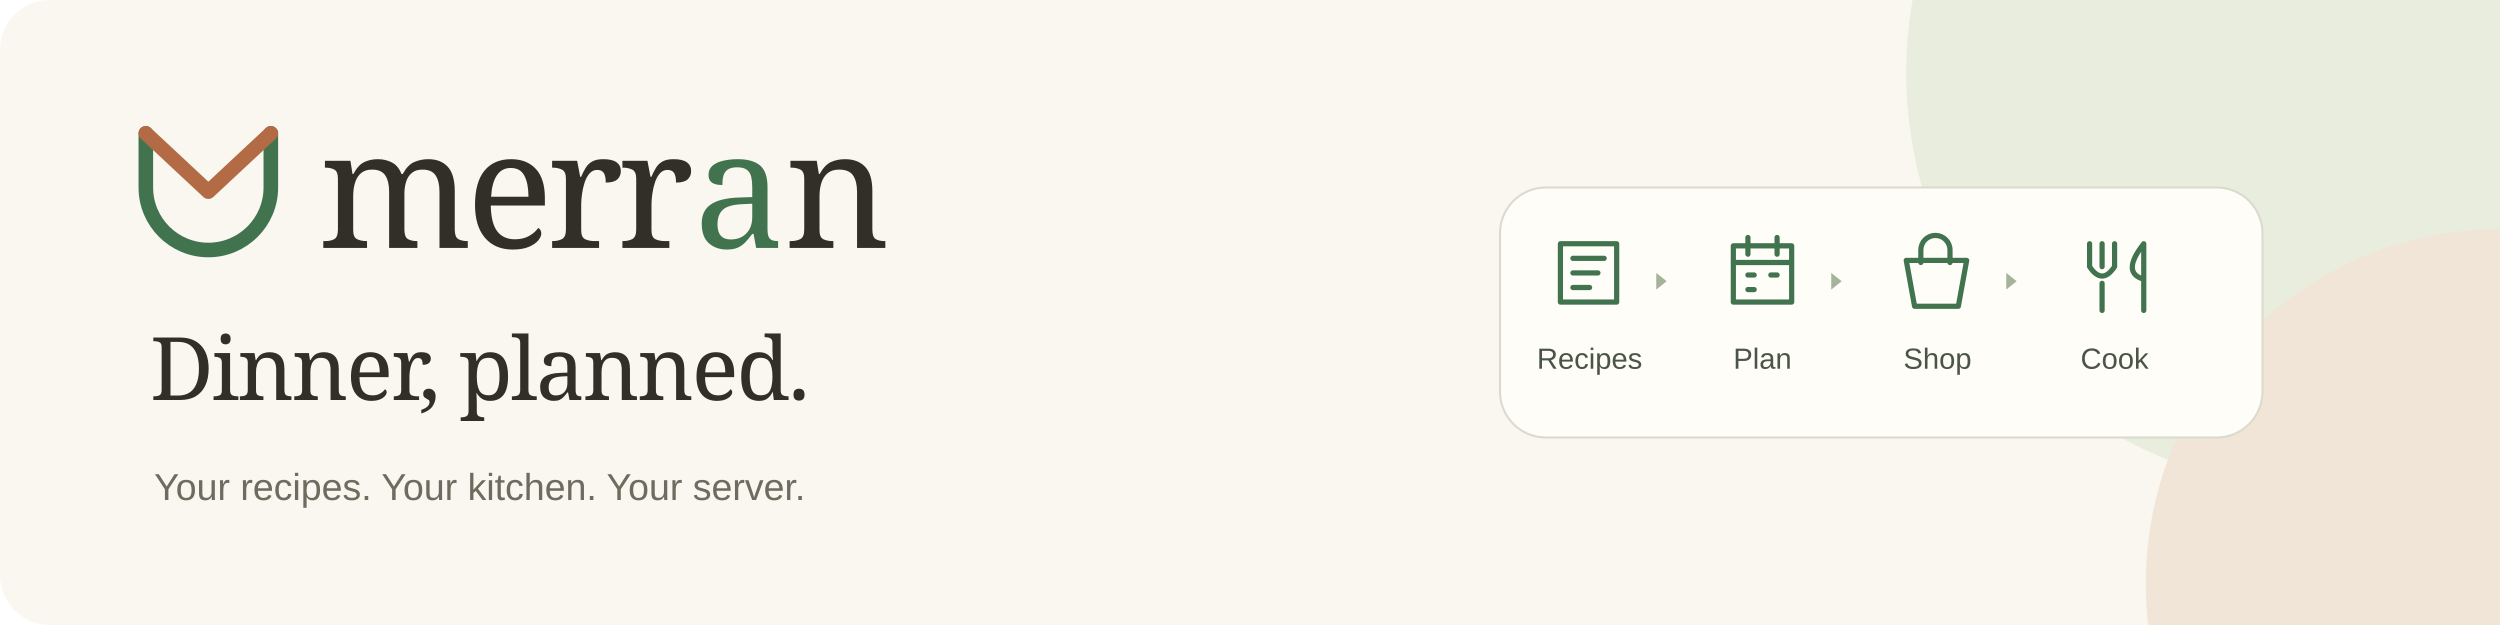
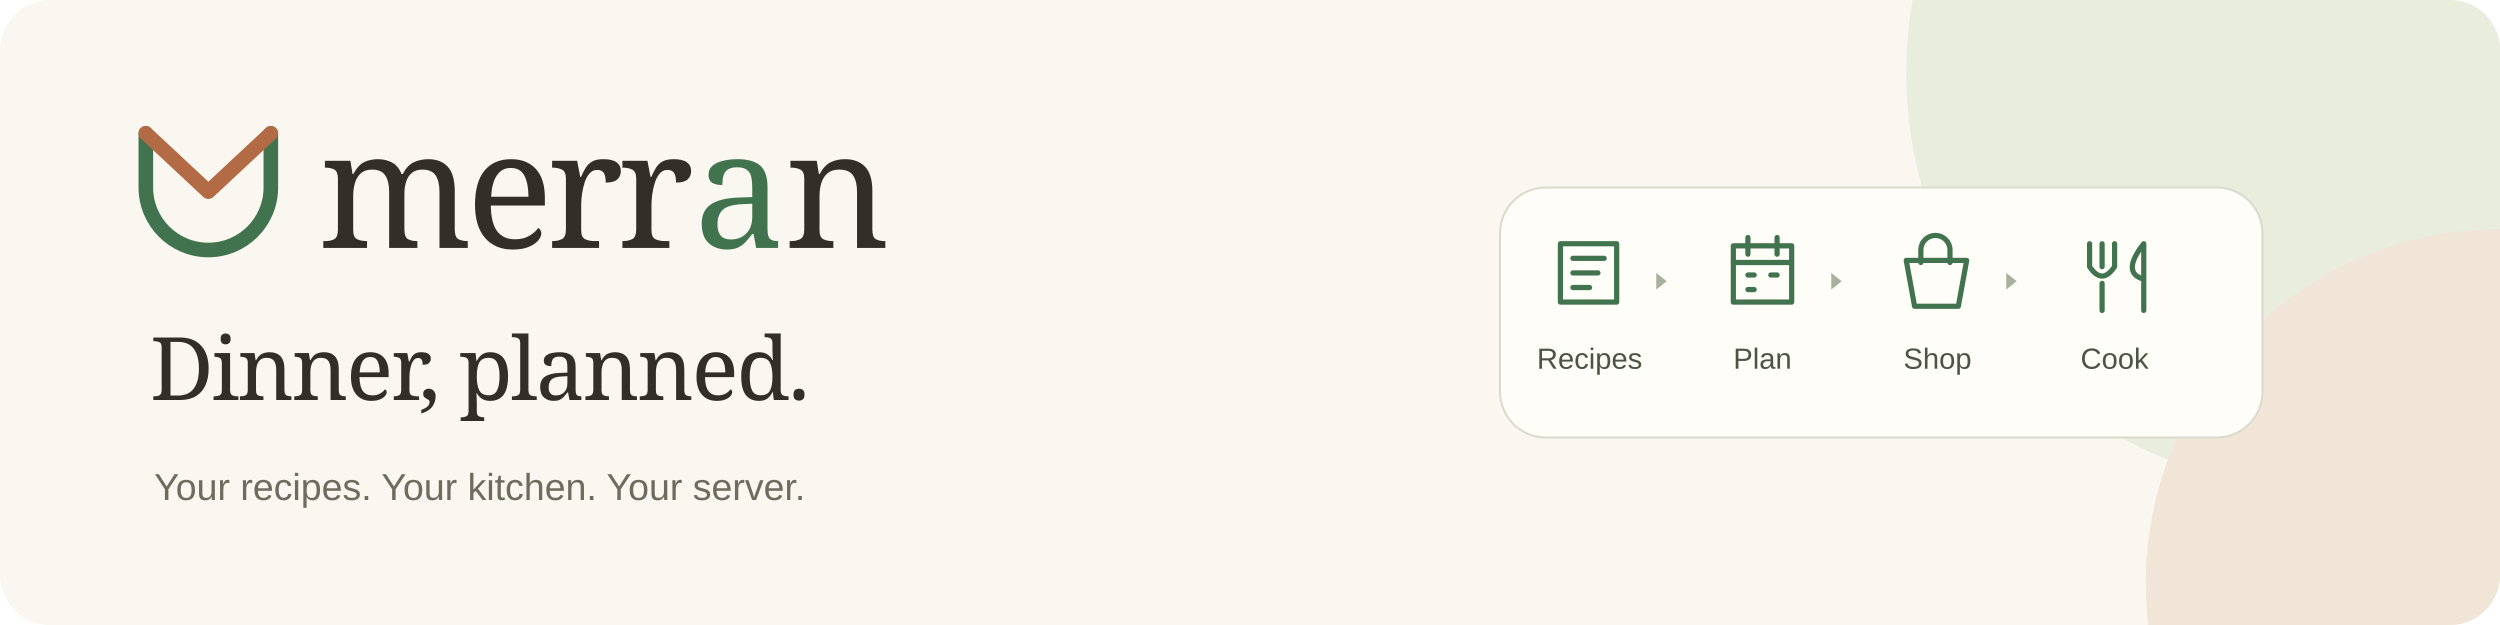
<svg xmlns="http://www.w3.org/2000/svg" width="1200" height="300" viewBox="0 0 1200 300" role="img" aria-labelledby="title desc">
-   <rect width="1200" height="300" rx="24" fill="#f9f7ef" />
-   <circle cx="1115" cy="35" r="200" fill="#e8edde" />
-   <circle cx="1200" cy="280" r="170" fill="#f0e5d6" />
-   <g transform="translate(70 64)" fill="none" stroke="#41734f" stroke-width="7" stroke-linecap="round" stroke-linejoin="round">
-     <path d="M0 0v26a30 30 0 0 0 60 0V0" />
-     <path d="M0 0l30 28L60 0" stroke="#b36b45" />
-   </g>
-   <text x="153" y="119" font-family="Georgia,serif" font-size="78" letter-spacing="-3" fill="#322e28">merr<tspan fill="#41734f">a</tspan>n</text>
-   <text x="72" y="192" font-family="Georgia,serif" font-size="42" letter-spacing="-1" fill="#322e28">Dinner, planned.</text>
-   <text x="74" y="240" font-family="Arial,sans-serif" font-size="18" fill="#6e6b5f">Your recipes. Your kitchen. Your server.</text>
-   <g transform="translate(720 90)" font-family="Arial,sans-serif">
-     <rect width="366" height="120" rx="22" fill="#fffdf7" stroke="#dadbce" />
-     <g fill="none" stroke="#41734f" stroke-width="2.5" stroke-linecap="round" stroke-linejoin="round">
-       <path d="M29 27h27v28H29zM35 34h15M35 41h12M35 48h8" />
-       <path d="M112 28h28v27h-28zM112 36h28M119 24v8M133 24v8M119 42h3M130 42h3M119 49h3" />
-       <path d="M195 35h29l-4 22h-21zM202 36v-6a7 7 0 0 1 14 0v6" />
-       <path d="M283 27v11M289 27v11M295 27v11M283 38q6 9 12 0M289 46v13M309 27v32M309 27q-11 14 0 17" />
+   <defs>
+     <clipPath id="banner-corners">
+       <rect width="1200" height="300" rx="24" />
+     </clipPath>
+   </defs>
+   <g clip-path="url(#banner-corners)">
+     <rect width="1200" height="300" rx="24" fill="#f9f7ef" />
+     <circle cx="1115" cy="35" r="200" fill="#e8edde" />
+     <circle cx="1200" cy="280" r="170" fill="#f0e5d6" />
+     <g transform="translate(70 64)" fill="none" stroke="#41734f" stroke-width="7" stroke-linecap="round" stroke-linejoin="round">
+       <path d="M0 0v26a30 30 0 0 0 60 0V0" />
+       <path d="M0 0l30 28L60 0" stroke="#b36b45" />
    </g>
-     <g fill="#4a5546" font-size="14" text-anchor="middle">
-       <text x="43" y="87">Recipes</text>
-       <text x="126" y="87">Plan</text>
-       <text x="210" y="87">Shop</text>
-       <text x="295" y="87">Cook</text>
-     </g>
-     <g fill="#a7b29c">
-       <path d="m75 41 5 4-5 4z" />
-       <path d="m159 41 5 4-5 4z" />
-       <path d="m243 41 5 4-5 4z" />
+     <text x="153" y="119" font-family="Georgia,serif" font-size="78" letter-spacing="-3" fill="#322e28">merr<tspan fill="#41734f">a</tspan>n</text>
+     <text x="72" y="192" font-family="Georgia,serif" font-size="42" letter-spacing="-1" fill="#322e28">Dinner, planned.</text>
+     <text x="74" y="240" font-family="Arial,sans-serif" font-size="18" fill="#6e6b5f">Your recipes. Your kitchen. Your server.</text>
+     <g transform="translate(720 90)" font-family="Arial,sans-serif">
+       <rect width="366" height="120" rx="22" fill="#fffdf7" stroke="#dadbce" />
+       <g fill="none" stroke="#41734f" stroke-width="2.5" stroke-linecap="round" stroke-linejoin="round">
+         <path d="M29 27h27v28H29zM35 34h15M35 41h12M35 48h8" />
+         <path d="M112 28h28v27h-28zM112 36h28M119 24v8M133 24v8M119 42h3M130 42h3M119 49h3" />
+         <path d="M195 35h29l-4 22h-21zM202 36v-6a7 7 0 0 1 14 0v6" />
+         <path d="M283 27v11M289 27v11M295 27v11M283 38q6 9 12 0M289 46v13M309 27v32M309 27q-11 14 0 17" />
+       </g>
+       <g fill="#4a5546" font-size="14" text-anchor="middle">
+         <text x="43" y="87">Recipes</text>
+         <text x="126" y="87">Plan</text>
+         <text x="210" y="87">Shop</text>
+         <text x="295" y="87">Cook</text>
+       </g>
+       <g fill="#a7b29c">
+         <path d="m75 41 5 4-5 4z" />
+         <path d="m159 41 5 4-5 4z" />
+         <path d="m243 41 5 4-5 4z" />
+       </g>
    </g>
  </g>
</svg>
